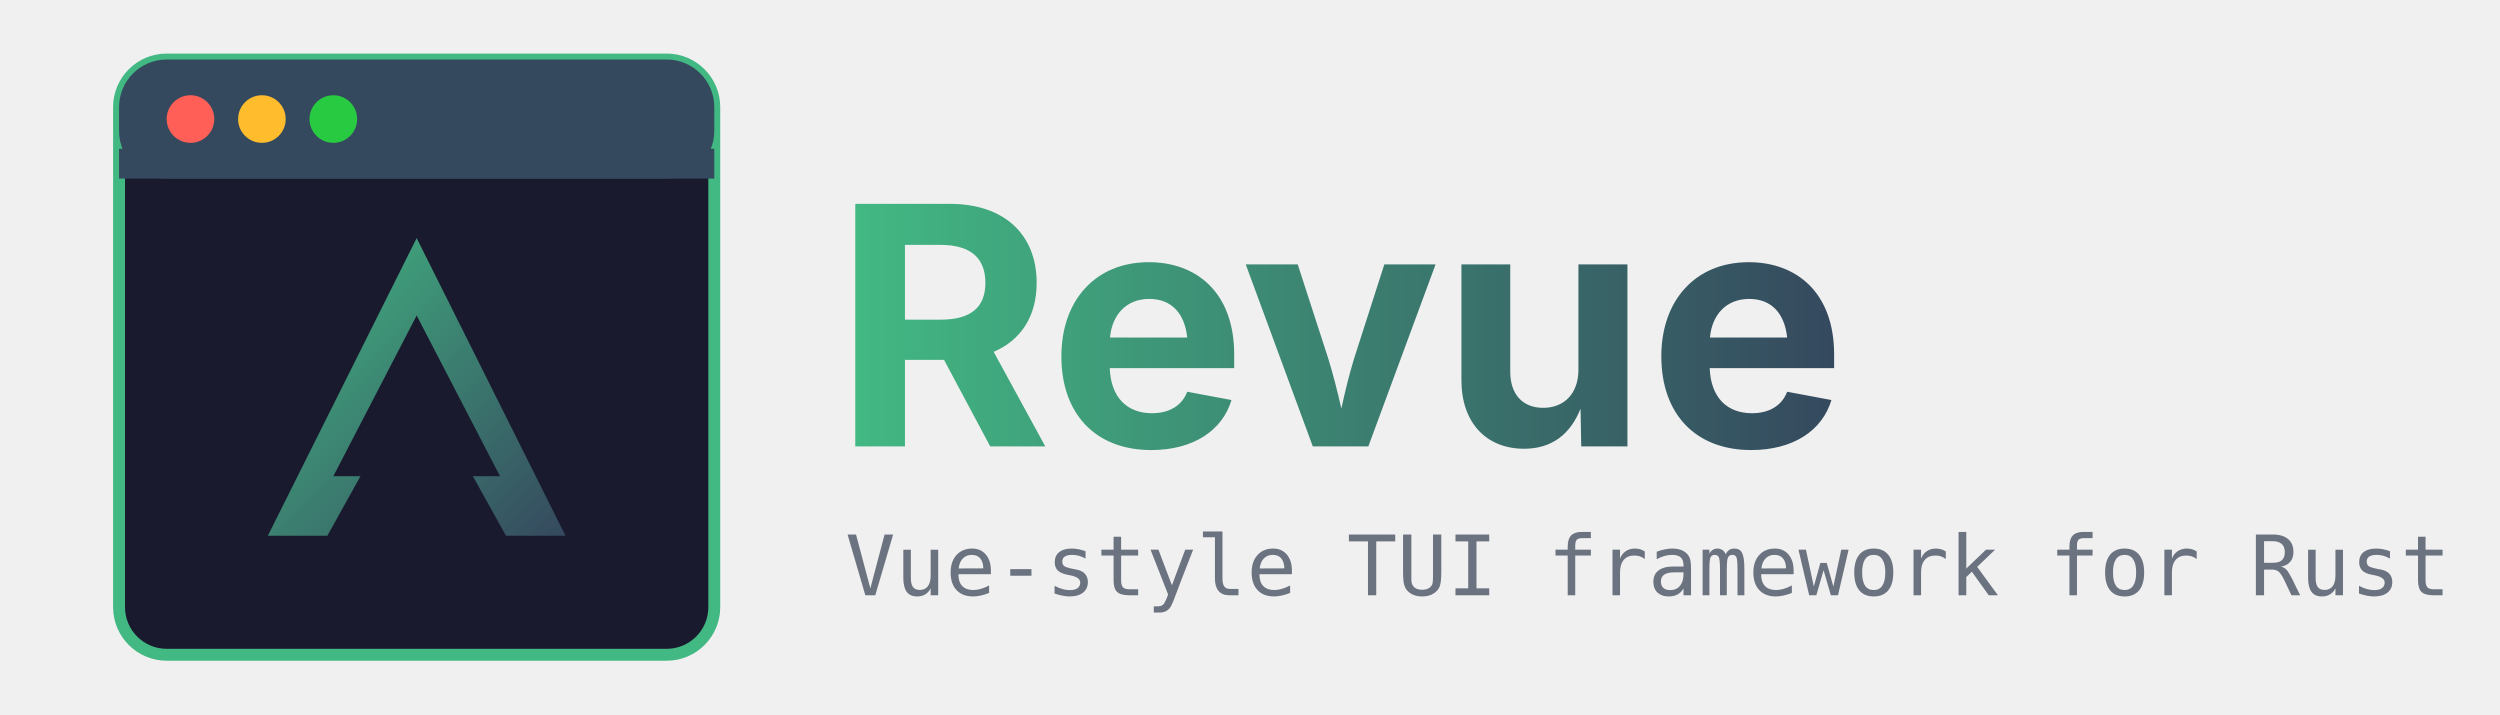
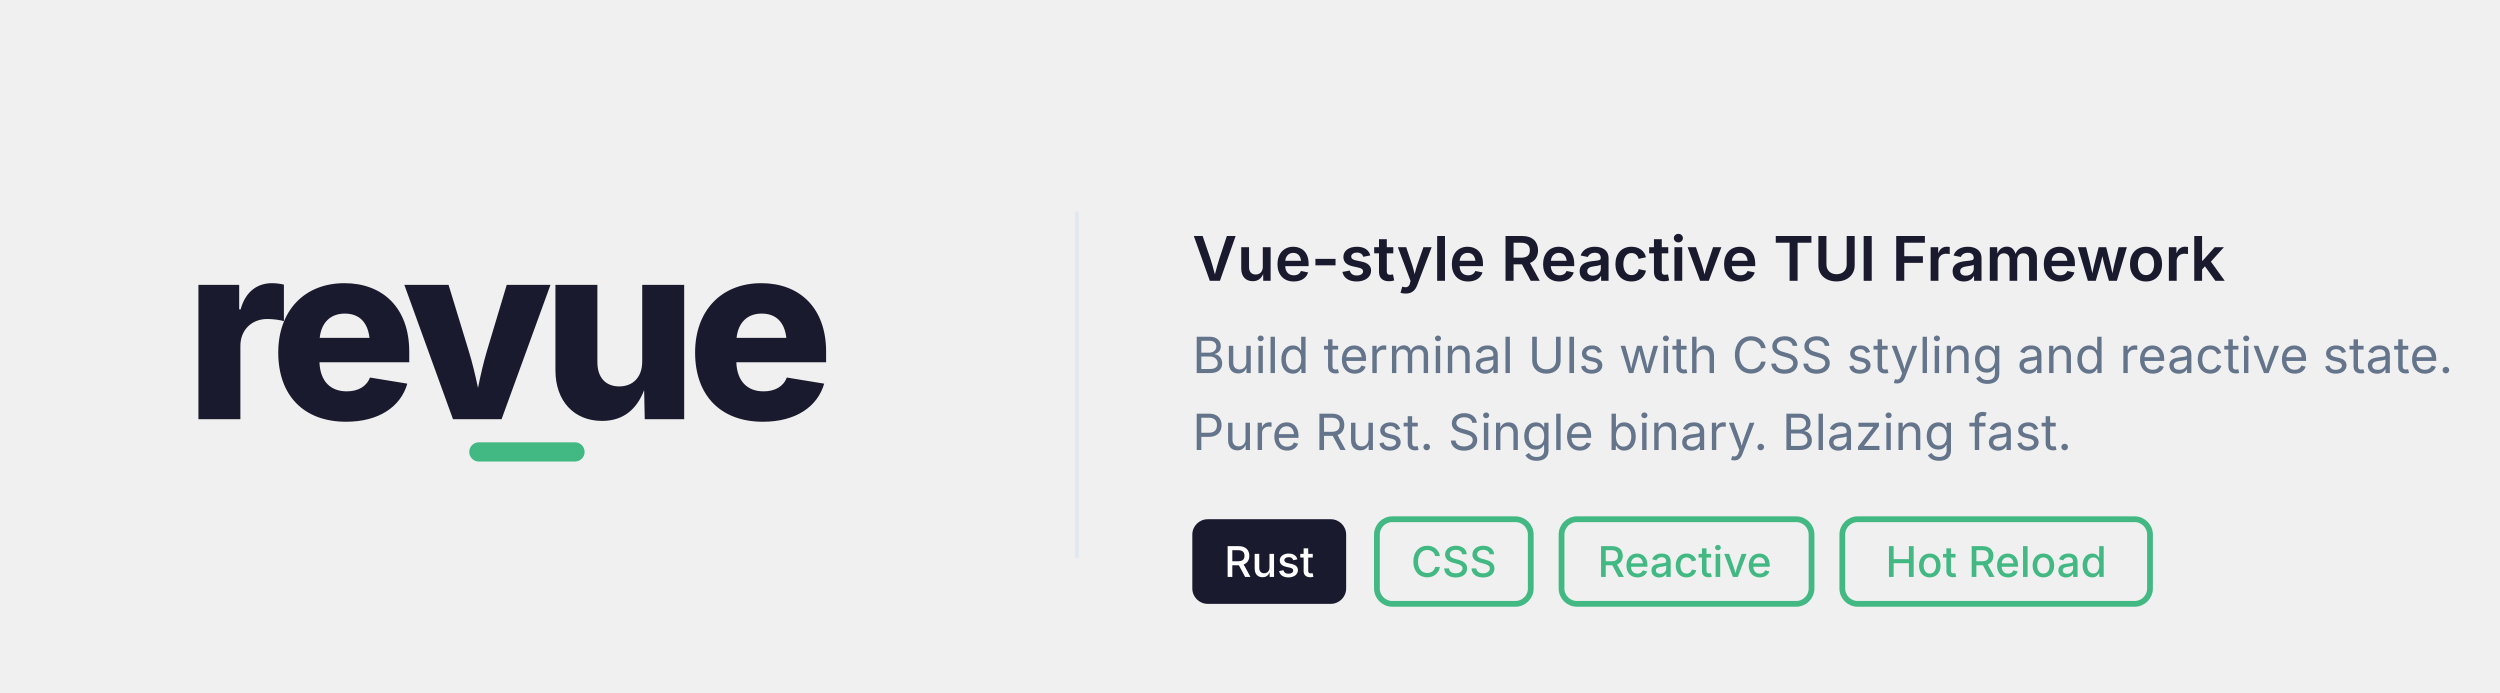
- <svg xmlns="http://www.w3.org/2000/svg" viewBox="0 0 420 120">
-   <defs>
-     <linearGradient id="textGradient" x1="0%" y1="0%" x2="100%" y2="0%">
-       <stop offset="0%" style="stop-color:#42b883" />
-       <stop offset="100%" style="stop-color:#35495e" />
-     </linearGradient>
-     <linearGradient id="vGradient" x1="0%" y1="0%" x2="100%" y2="100%">
-       <stop offset="0%" style="stop-color:#42b883" />
-       <stop offset="100%" style="stop-color:#35495e" />
-     </linearGradient>
-   </defs>
-   <rect x="20" y="10" width="100" height="100" rx="8" ry="8" fill="#1a1a2e" stroke="#42b883" stroke-width="2" />
-   <rect x="20" y="10" width="100" height="20" rx="8" ry="8" fill="#35495e" />
-   <rect x="20" y="25" width="100" height="5" fill="#35495e" />
-   <circle cx="32" cy="20" r="4" fill="#ff5f56" />
-   <circle cx="44" cy="20" r="4" fill="#ffbd2e" />
-   <circle cx="56" cy="20" r="4" fill="#27ca40" />
-   <path d="M70 40 L45 90 L55 90 L70 63 L85 90 L95 90 Z" fill="url(#vGradient)" />
-   <path d="M70 53 L56 80 L62 80 L70 67 L78 80 L84 80 Z" fill="#1a1a2e" />
-   <text x="140" y="75" font-family="system-ui, -apple-system, sans-serif" font-size="56" font-weight="bold" fill="url(#textGradient)">Revue</text>
-   <text x="142" y="100" font-family="monospace" font-size="14" fill="#6b7280">Vue-style TUI framework for Rust</text>
+ <svg xmlns="http://www.w3.org/2000/svg" viewBox="0 0 650 180">
+   <g transform="translate(40, 45) scale(2)">
+     <text x="4" y="32" font-family="Inter, -apple-system, system-ui, sans-serif" font-size="32" font-weight="800" letter-spacing="-1.5" fill="#1a1a2e">revue</text>
+     <rect x="41" y="35" width="15" height="2.5" rx="1.25" fill="#42b883" />
+   </g>
+   <line x1="280" y1="55" x2="280" y2="145" stroke="#e2e8f0" stroke-width="1" />
+   <g transform="translate(310, 45)">
+     <text x="0" y="28" font-family="Inter, -apple-system, system-ui, sans-serif" font-size="16" font-weight="600" fill="#1a1a2e">Vue-style Reactive TUI Framework</text>
+     <text x="0" y="52" font-family="Inter, -apple-system, system-ui, sans-serif" font-size="13" font-weight="400" fill="#64748b">Build terminal UIs with CSS styling and reactive state.</text>
+     <text x="0" y="72" font-family="Inter, -apple-system, system-ui, sans-serif" font-size="13" font-weight="400" fill="#64748b">Pure Rust. Single binary. Blazing fast.</text>
+     <g transform="translate(0, 90)" font-family="Inter, -apple-system, system-ui, sans-serif" font-size="11" font-weight="500">
+       <rect x="0" y="0" width="40" height="22" rx="4" fill="#1a1a2e" />
+       <text x="20" y="15" text-anchor="middle" fill="white">Rust</text>
+       <rect x="48" y="0" width="40" height="22" rx="4" fill="none" stroke="#42b883" stroke-width="1.5" />
+       <text x="68" y="15" text-anchor="middle" fill="#42b883">CSS</text>
+       <rect x="96" y="0" width="65" height="22" rx="4" fill="none" stroke="#42b883" stroke-width="1.5" />
+       <text x="128" y="15" text-anchor="middle" fill="#42b883">Reactive</text>
+       <rect x="169" y="0" width="80" height="22" rx="4" fill="none" stroke="#42b883" stroke-width="1.5" />
+       <text x="209" y="15" text-anchor="middle" fill="#42b883">Hot Reload</text>
+     </g>
+   </g>
</svg>
